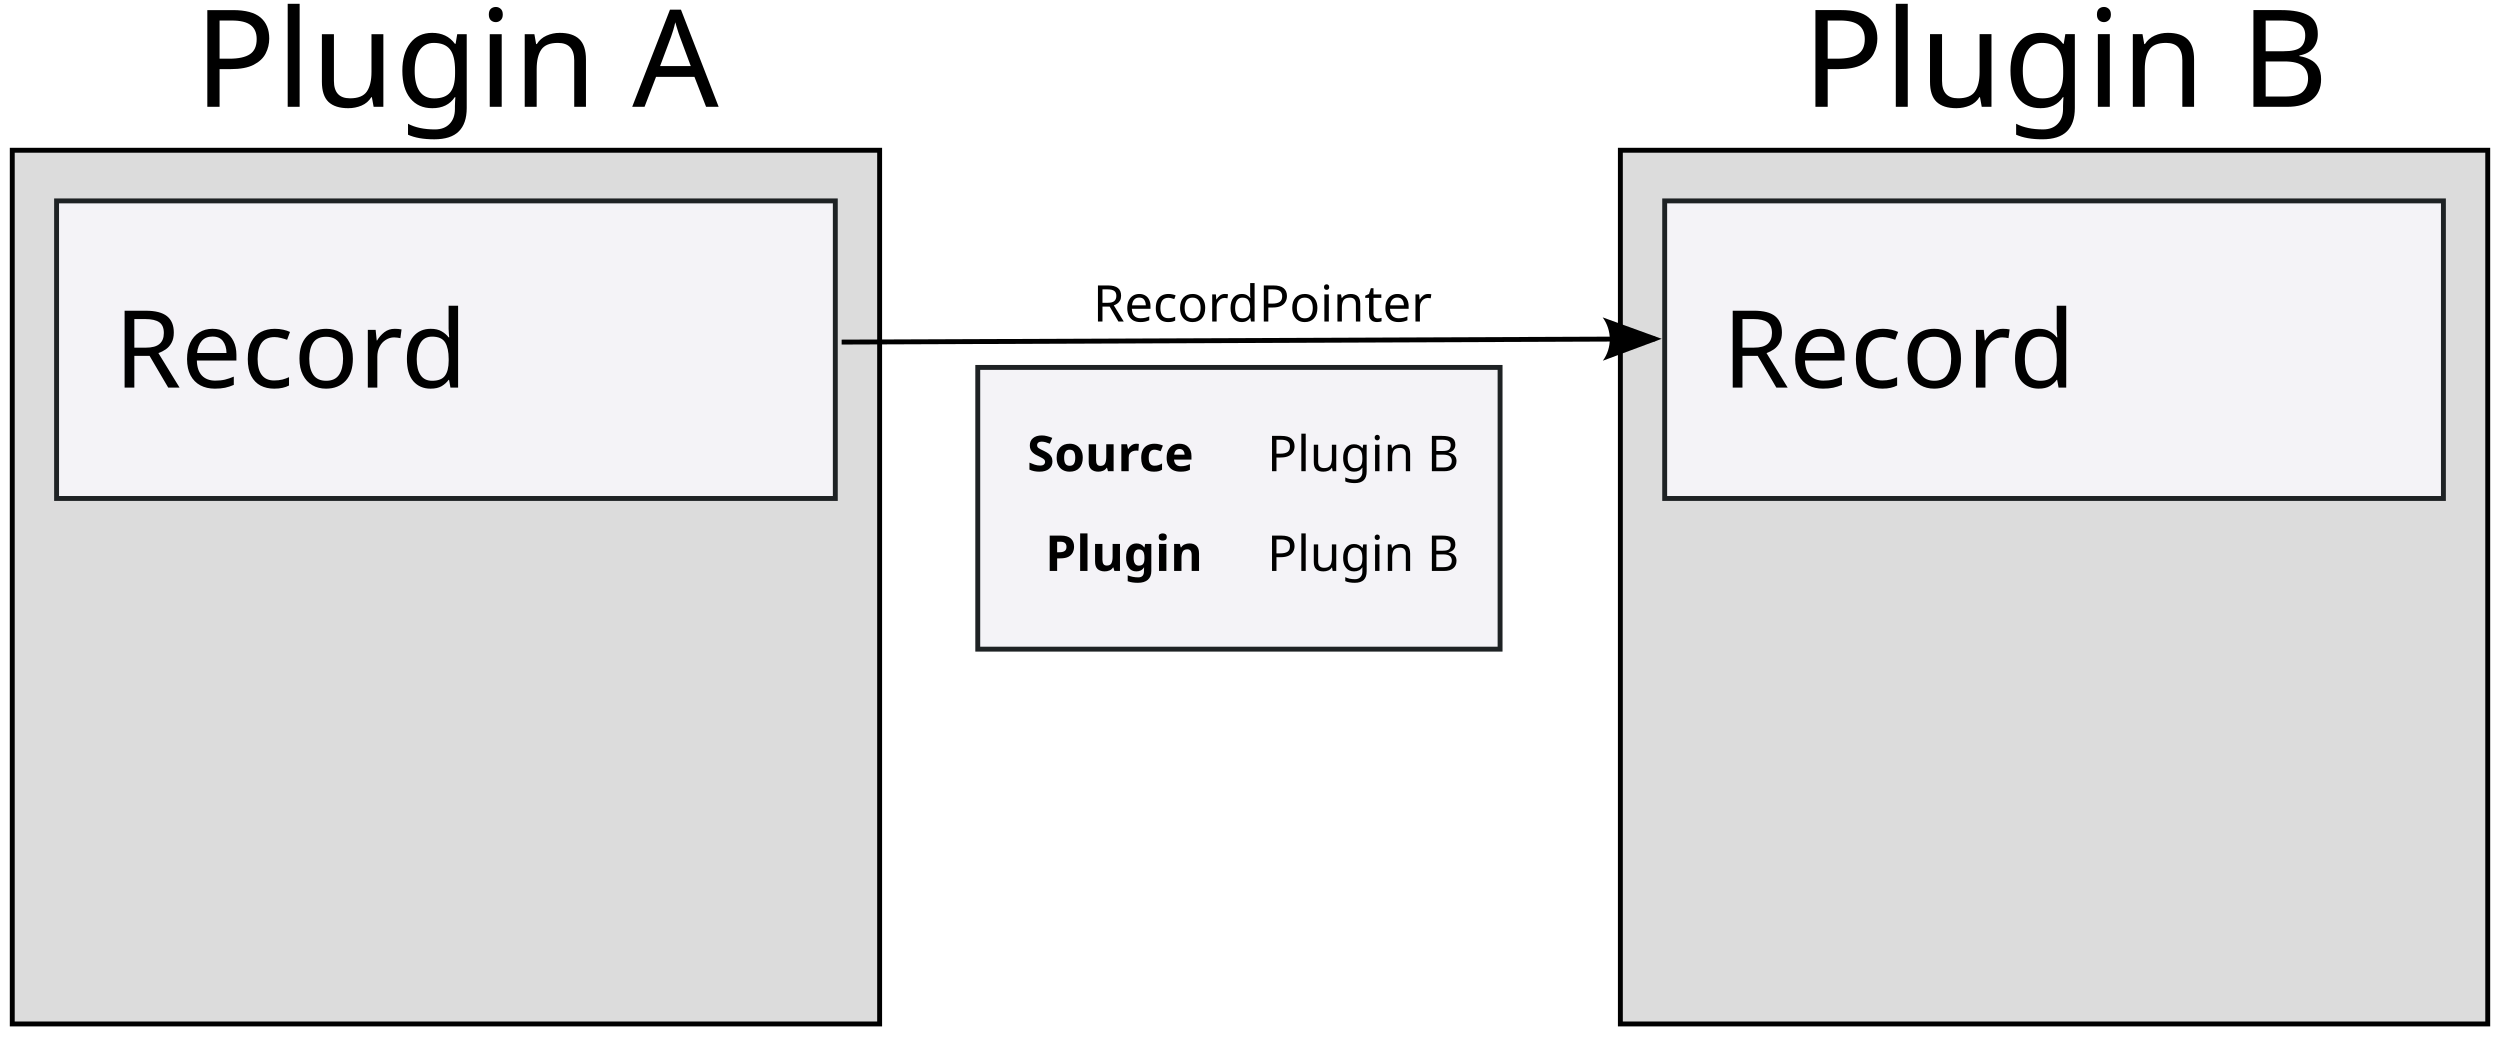
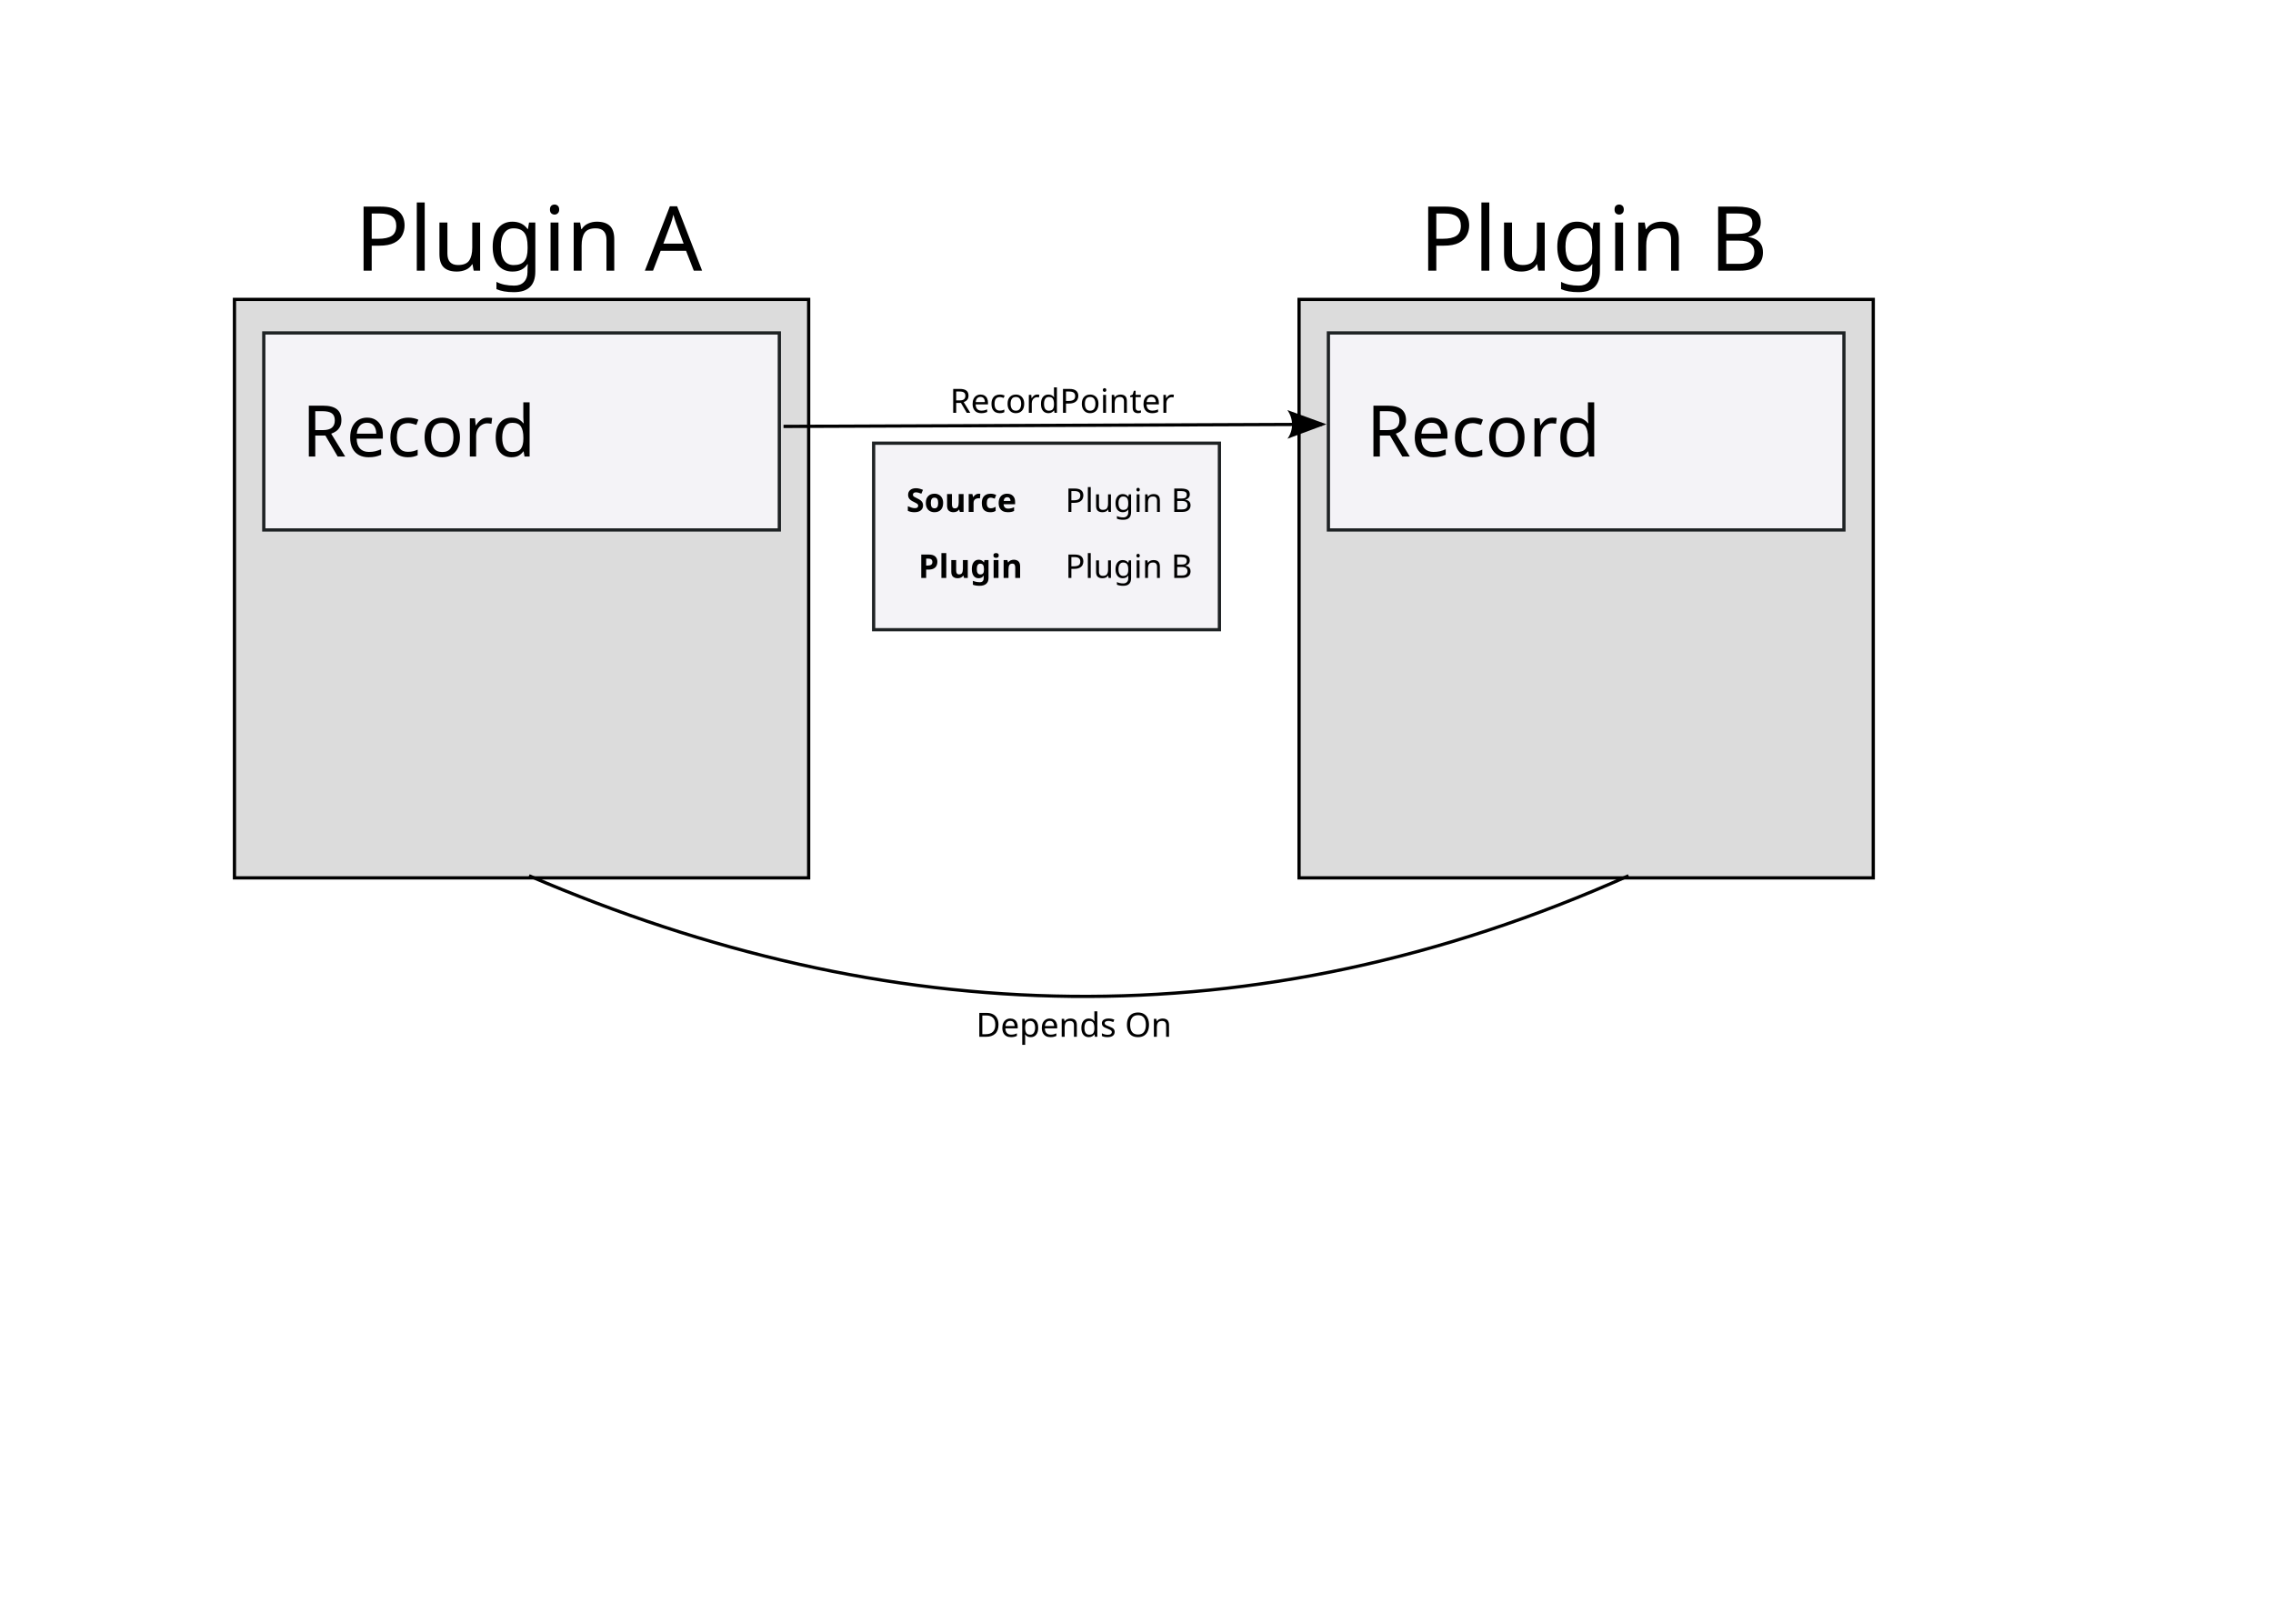
- <svg xmlns="http://www.w3.org/2000/svg" xmlns:ns1="http://www.openswatchbook.org/uri/2009/osb" width="509.695" height="211.26" id="svg2985" version="1.1">
+ <svg xmlns="http://www.w3.org/2000/svg" xmlns:ns1="http://www.openswatchbook.org/uri/2009/osb" width="700" height="500" id="svg2985" version="1.1">
  <defs id="defs2987">
    <marker orient="auto" refY="0" refX="0" id="Arrow2Lend" style="overflow:visible">
      <path id="path3888" style="font-size:12px;fill-rule:evenodd;stroke-width:0.625;stroke-linejoin:round" d="M 8.719,4.034 -2.207,0.016 8.719,-4.002 c -1.745,2.372 -1.735,5.617 -6e-7,8.035 z" transform="matrix(-1.1,0,0,-1.1,-1.1,0)" />
    </marker>
    <linearGradient id="linearGradient3783" ns1:paint="solid">
      <stop style="stop-color:#1e2224;stop-opacity:1;" offset="0" id="stop3785" />
    </linearGradient>
  </defs>
-   <g id="layer1" transform="translate(-9.117021,-5.595422)">
+   <g id="layer1" transform="translate(-9.117021,283.1441)">
    <a id="a3838" transform="translate(25.8156,11.61702)" />
-     <g id="g3845" transform="translate(-42.59575,-34.59445)">
+     <g id="g3845" transform="translate(27.10638,-261.7718)">
      <rect style="fill:#dcdcdc;fill-opacity:1;fill-rule:evenodd;stroke:#000000;stroke-width:1px;stroke-linecap:butt;stroke-linejoin:miter;stroke-opacity:1" id="rect2993" width="176.837" height="178.128" x="28.397" y="59.206" transform="translate(25.8156,11.61702)" />
      <text id="text3763" y="61.967" x="91.309" style="font-size:27.629px;font-style:normal;font-weight:normal;line-height:125%;letter-spacing:0px;word-spacing:0px;fill:#000000;fill-opacity:1;stroke:none;font-family:Sans" xml:space="preserve">
        <tspan y="61.967" x="91.309" id="tspan3765">Plugin A</tspan>
      </text>
      <rect y="81.149" x="63.248" height="60.667" width="158.766" id="rect3769" style="fill:#f4f3f7;fill-opacity:1;stroke:#1e2224;stroke-linecap:square;stroke-opacity:1" />
      <text id="text3771" y="119.21" x="74.993" style="font-size:21.951px;font-style:normal;font-weight:normal;line-height:125%;letter-spacing:0px;word-spacing:0px;fill:#000000;fill-opacity:1;stroke:none;font-family:Sans" xml:space="preserve">
        <tspan y="119.21" x="74.993" id="tspan3773">Record</tspan>
      </text>
    </g>
-     <g id="g3853" transform="translate(-34.20566,-36.39845)">
+     <g id="g3853" transform="translate(35.49647,-263.5758)">
      <a transform="translate(25.8156,11.61702)" id="a3841">
        <rect style="fill:#dcdcdc;fill-opacity:1;fill-rule:evenodd;stroke:#000000;stroke-width:1px;stroke-linecap:butt;stroke-linejoin:miter;stroke-opacity:1" id="rect2993-5" width="176.837" height="178.128" x="347.865" y="61.01" />
      </a>
      <text id="text3763-2" y="63.771" x="410.777" style="font-size:27.629px;font-style:normal;font-weight:normal;line-height:125%;letter-spacing:0px;word-spacing:0px;fill:#000000;fill-opacity:1;stroke:none;font-family:Sans" xml:space="preserve">
        <tspan id="tspan3834" y="63.771" x="410.777">Plugin B</tspan>
      </text>
      <rect y="82.953" x="382.716" height="60.667" width="158.766" id="rect3769-1" style="fill:#f4f3f7;fill-opacity:1;stroke:#1e2224;stroke-linecap:square;stroke-opacity:1" />
      <text id="text3771-6" y="121.014" x="394.461" style="font-size:21.951px;font-style:normal;font-weight:normal;line-height:125%;letter-spacing:0px;word-spacing:0px;fill:#000000;fill-opacity:1;stroke:none;font-family:Sans" xml:space="preserve">
        <tspan y="121.014" x="394.461" id="tspan3773-8">Record</tspan>
      </text>
    </g>
-     <path style="fill:none;stroke:#000000;stroke-width:1px;stroke-linecap:butt;stroke-linejoin:miter;stroke-opacity:1;marker-end:url(#Arrow2Lend)" d="m 180.709,75.34 165.865,-0.645" id="path3862" />
-     <text xml:space="preserve" style="font-size:10.312px;font-style:normal;font-weight:normal;line-height:125%;letter-spacing:0px;word-spacing:0px;fill:#000000;fill-opacity:1;stroke:none;font-family:Sans" x="231.965" y="71.152" id="text4308">
-       <tspan x="231.965" y="71.152" id="tspan4312">RecordPointer</tspan>
+     <path style="fill:none;stroke:#000000;stroke-width:1px;stroke-linecap:butt;stroke-linejoin:miter;stroke-opacity:1;marker-end:url(#Arrow2Lend)" d="m 250.411,-151.837 165.865,-0.645" id="path3862" />
+     <text xml:space="preserve" style="font-size:10.312px;font-style:normal;font-weight:normal;line-height:125%;letter-spacing:0px;word-spacing:0px;fill:#000000;fill-opacity:1;stroke:none;font-family:Sans" x="301.667" y="-156.025" id="text4308">
+       <tspan x="301.667" y="-156.025" id="tspan4312">RecordPointer</tspan>
    </text>
-     <rect style="fill:#f4f3f7;fill-opacity:1;stroke:#1e2224;stroke-linecap:square;stroke-opacity:1" id="rect4316" width="106.489" height="57.44" x="208.461" y="80.504" />
-     <g id="g4407" transform="translate(4.025057,1.098011)">
+     <rect style="fill:#f4f3f7;fill-opacity:1;stroke:#1e2224;stroke-linecap:square;stroke-opacity:1" id="rect4316" width="106.489" height="57.44" x="278.163" y="-146.674" />
+     <g id="g4407" transform="translate(73.72718,-226.0793)">
      <text id="text4318" y="100.57" x="214.502" style="font-size:10.084px;font-style:normal;font-weight:bold;line-height:125%;letter-spacing:0px;word-spacing:0px;fill:#000000;fill-opacity:1;stroke:none;font-family:Sans;-inkscape-font-specification:Sans Bold" xml:space="preserve">
        <tspan y="100.57" x="214.502" id="tspan4320">Source</tspan>
      </text>
      <text id="text4318-8" y="120.9" x="218.195" style="font-size:10.084px;font-style:normal;font-weight:bold;line-height:125%;letter-spacing:0px;word-spacing:0px;fill:#000000;fill-opacity:1;stroke:none;font-family:Sans;-inkscape-font-specification:Sans Bold" xml:space="preserve">
        <tspan id="tspan4343" y="120.9" x="218.195">Plugin</tspan>
      </text>
      <text id="text4318-7" y="100.57" x="263.444" style="font-size:10.084px;font-style:normal;font-weight:normal;line-height:125%;letter-spacing:0px;word-spacing:0px;fill:#000000;fill-opacity:1;stroke:none;font-family:Sans;-inkscape-font-specification:Sans" xml:space="preserve">
        <tspan id="tspan4380" y="100.57" x="263.444">Plugin B</tspan>
      </text>
      <text id="text4318-7-1" y="120.9" x="263.444" style="font-size:10.084px;font-style:normal;font-weight:normal;line-height:125%;letter-spacing:0px;word-spacing:0px;fill:#000000;fill-opacity:1;stroke:none;font-family:Sans;-inkscape-font-specification:Sans" xml:space="preserve">
        <tspan id="tspan4380-2" y="120.9" x="263.444">Plugin B</tspan>
      </text>
    </g>
+     <path style="fill:none;stroke:#000000;stroke-width:1px;stroke-linecap:butt;stroke-linejoin:miter;stroke-opacity:1" d="m 172.037,-13.47 c 109.795,47.191 222.81,51.821 338.619,0" id="path4524" />
+     <text xml:space="preserve" style="font-size:10.312px;font-style:normal;font-weight:normal;line-height:125%;letter-spacing:0px;word-spacing:0px;fill:#000000;fill-opacity:1;stroke:none;font-family:Sans" x="309.711" y="36.117" id="text4308-1">
+       <tspan x="309.711" y="36.117" id="tspan4312-7">Depends On</tspan>
+     </text>
  </g>
</svg>
